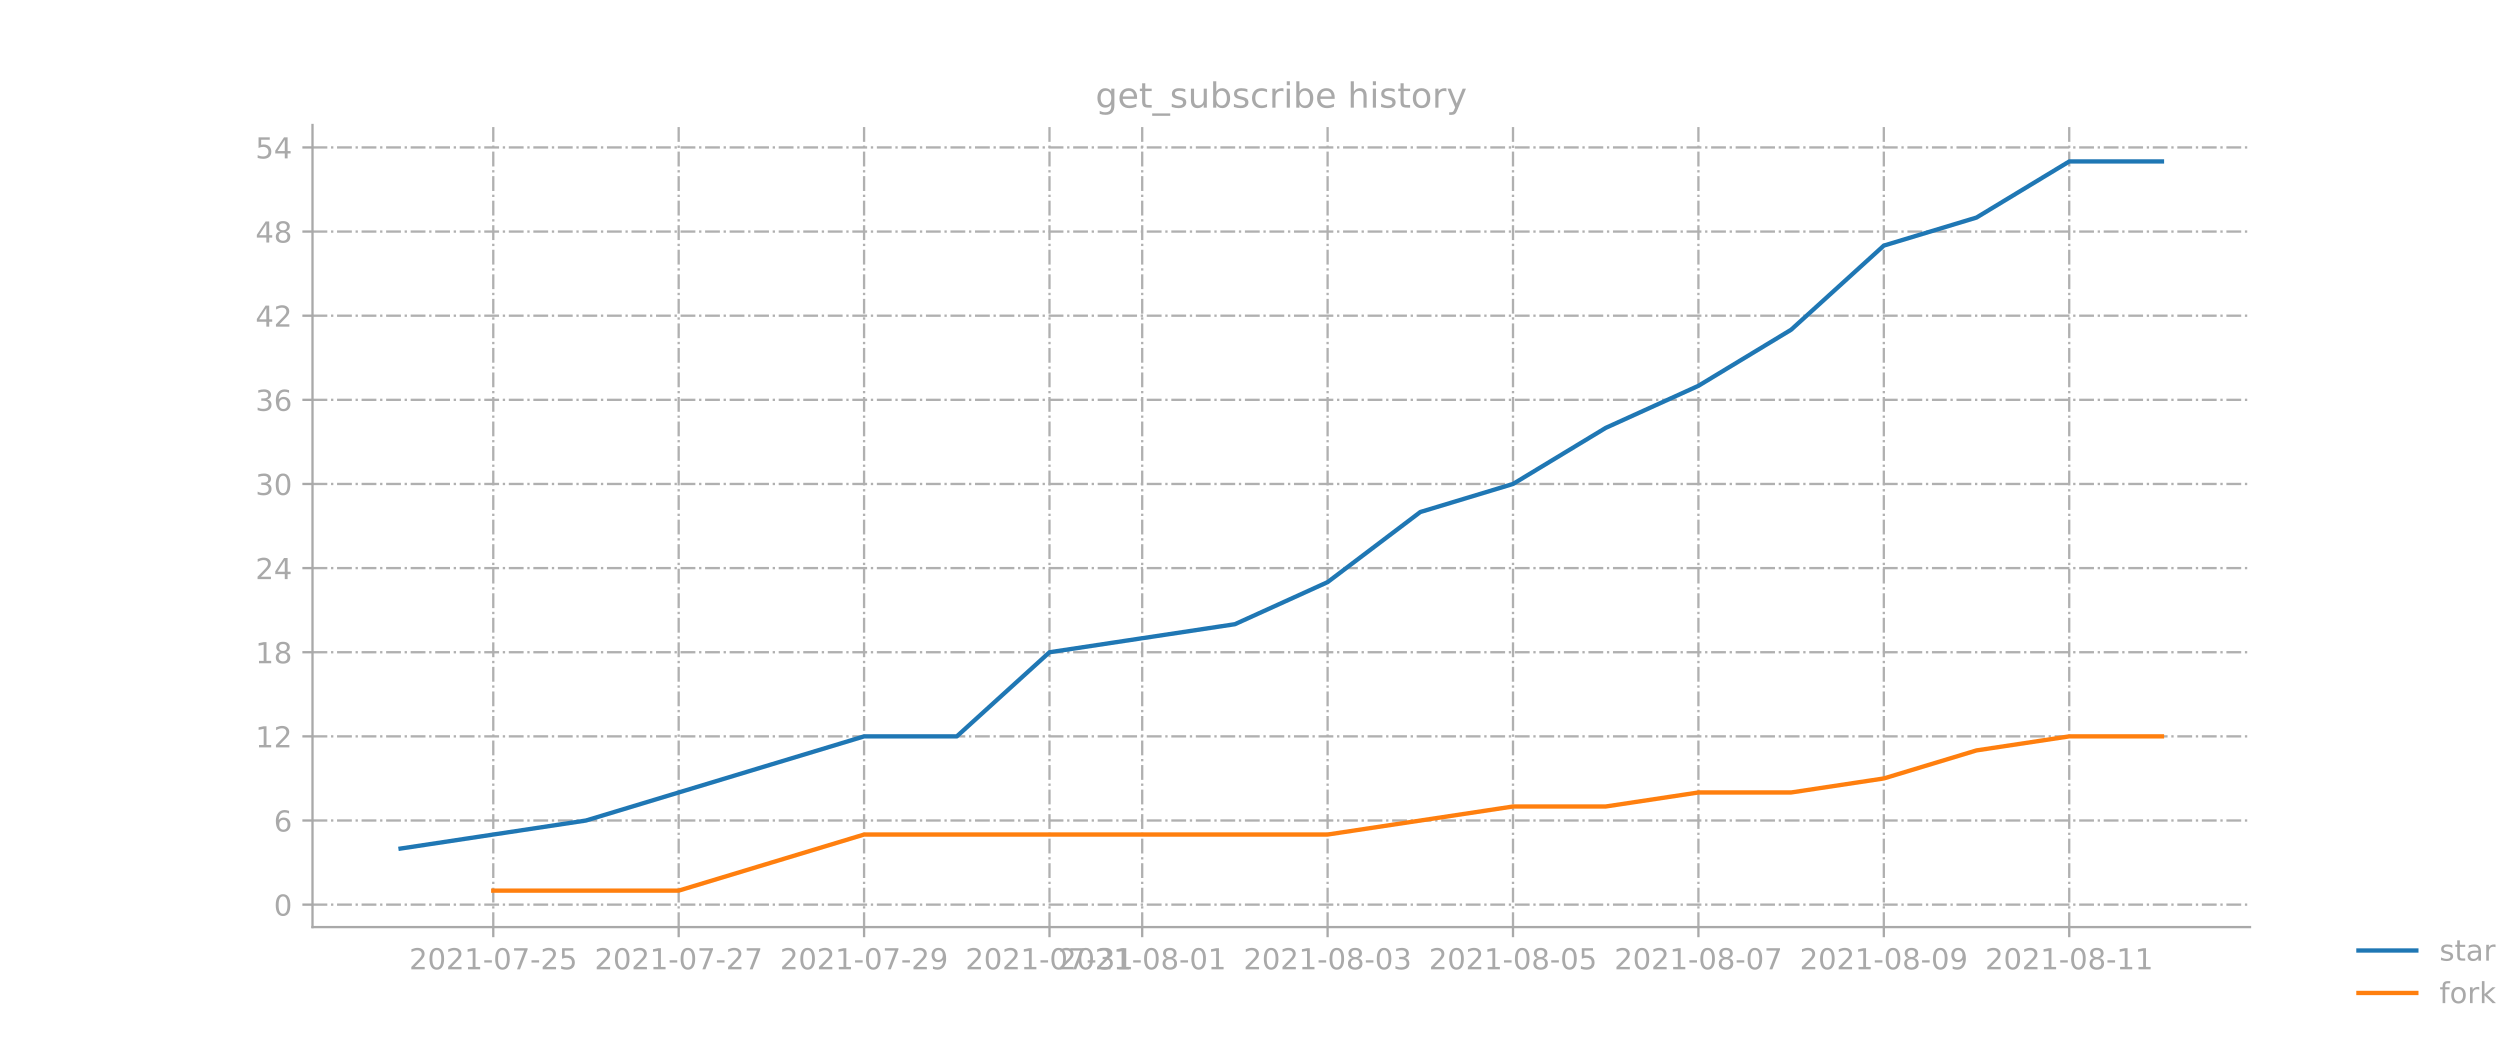
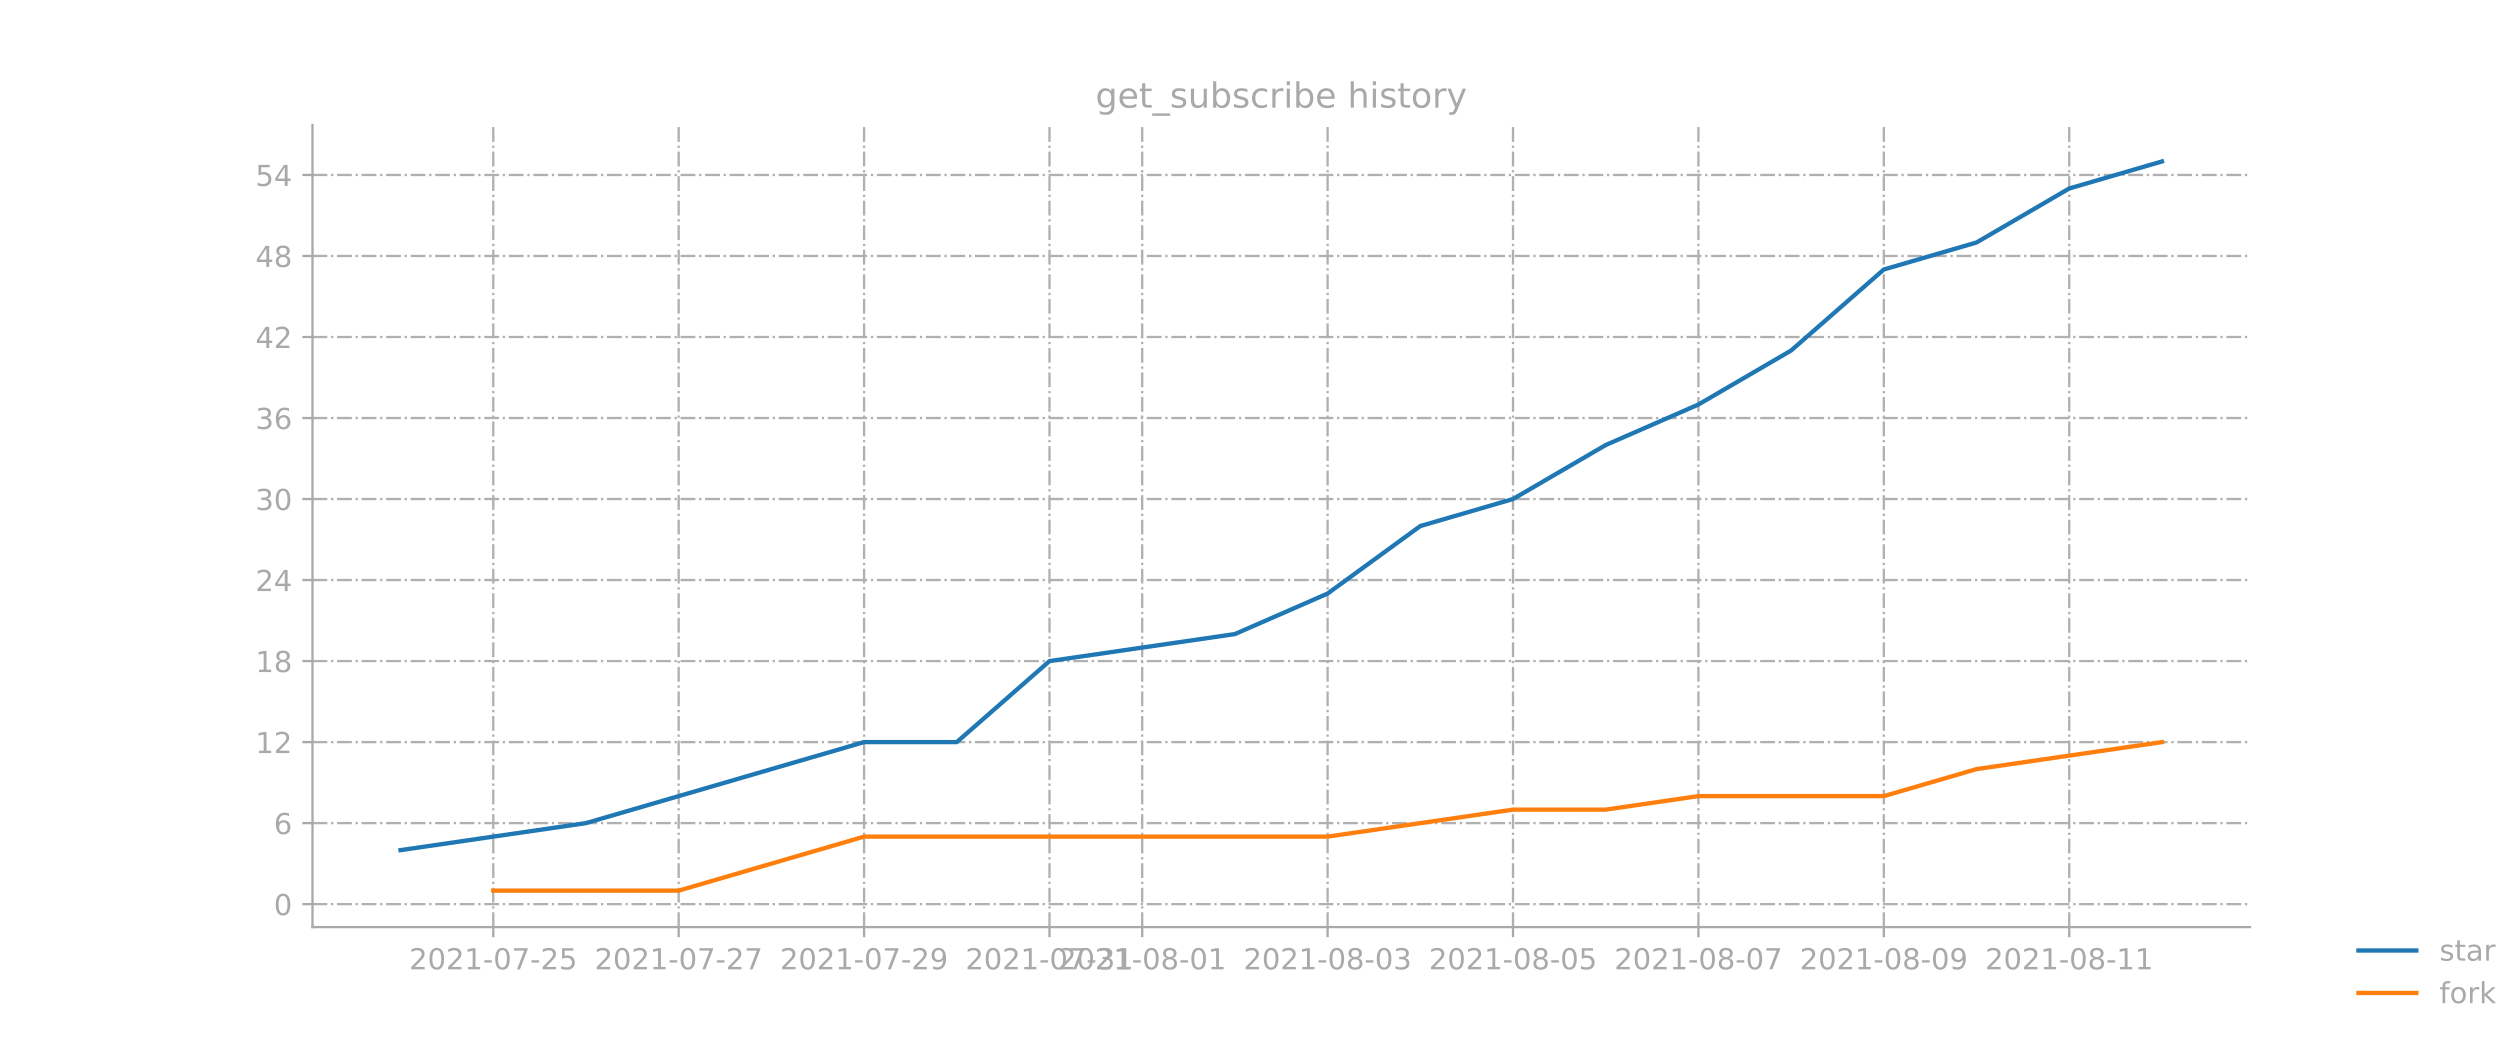
<svg xmlns="http://www.w3.org/2000/svg" xmlns:xlink="http://www.w3.org/1999/xlink" height="360pt" version="1.1" viewBox="0 0 864 360" width="864pt">
  <defs>
    <style type="text/css">*{stroke-linecap:butt;stroke-linejoin:round;}</style>
  </defs>
  <g id="figure_1">
    <g id="patch_1">
      <path d="M 0 360  L 864 360  L 864 0  L 0 0  z " style="fill:none;opacity:0;" />
    </g>
    <g id="axes_1">
      <g id="patch_2">
        <path d="M 108 320.4  L 777.6 320.4  L 777.6 43.2  L 108 43.2  z " style="fill:none;opacity:0;" />
      </g>
      <g id="matplotlib.axis_1">
        <g id="xtick_1">
          <g id="line2d_1">
-             <path clip-path="url(#pa4452301ba)" d="M 170.475 320.4  L 170.475 43.2  " style="fill:none;stroke:#b0b0b0;stroke-dasharray:5.12,1.28,0.8,1.28;stroke-dashoffset:0;stroke-width:0.8;" />
+             <path clip-path="url(#p0c020cd6a0)" d="M 170.475 320.4  L 170.475 43.2  " style="fill:none;stroke:#b0b0b0;stroke-dasharray:5.12,1.28,0.8,1.28;stroke-dashoffset:0;stroke-width:0.8;" />
          </g>
          <g id="line2d_2">
            <defs>
-               <path d="M 0 0  L 0 3.5  " id="m52b2c0de67" style="stroke:#a9a9a9;stroke-width:0.8;" />
+               <path d="M 0 0  L 0 3.5  " id="mddd91e4b2f" style="stroke:#a9a9a9;stroke-width:0.8;" />
            </defs>
            <g>
-               <use style="fill:#a9a9a9;stroke:#a9a9a9;stroke-width:0.8;" x="170.475" xlink:href="#m52b2c0de67" y="320.4" />
+               <use style="fill:#a9a9a9;stroke:#a9a9a9;stroke-width:0.8;" x="170.475" xlink:href="#mddd91e4b2f" y="320.4" />
            </g>
          </g>
          <g id="text_1">
            <g style="fill:#a9a9a9;" transform="translate(141.4168 334.9984)scale(0.1 -0.1)">
              <defs>
                <path d="M 1228 531  L 3431 531  L 3431 0  L 469 0  L 469 531  Q 828 903 1448 1529  Q 2069 2156 2228 2338  Q 2531 2678 2651 2914  Q 2772 3150 2772 3378  Q 2772 3750 2511 3984  Q 2250 4219 1831 4219  Q 1534 4219 1204 4116  Q 875 4013 500 3803  L 500 4441  Q 881 4594 1212 4672  Q 1544 4750 1819 4750  Q 2544 4750 2975 4387  Q 3406 4025 3406 3419  Q 3406 3131 3298 2873  Q 3191 2616 2906 2266  Q 2828 2175 2409 1742  Q 1991 1309 1228 531  z " id="DejaVuSans-32" transform="scale(0.015625)" />
                <path d="M 2034 4250  Q 1547 4250 1301 3770  Q 1056 3291 1056 2328  Q 1056 1369 1301 889  Q 1547 409 2034 409  Q 2525 409 2770 889  Q 3016 1369 3016 2328  Q 3016 3291 2770 3770  Q 2525 4250 2034 4250  z M 2034 4750  Q 2819 4750 3233 4129  Q 3647 3509 3647 2328  Q 3647 1150 3233 529  Q 2819 -91 2034 -91  Q 1250 -91 836 529  Q 422 1150 422 2328  Q 422 3509 836 4129  Q 1250 4750 2034 4750  z " id="DejaVuSans-30" transform="scale(0.015625)" />
                <path d="M 794 531  L 1825 531  L 1825 4091  L 703 3866  L 703 4441  L 1819 4666  L 2450 4666  L 2450 531  L 3481 531  L 3481 0  L 794 0  L 794 531  z " id="DejaVuSans-31" transform="scale(0.015625)" />
                <path d="M 313 2009  L 1997 2009  L 1997 1497  L 313 1497  L 313 2009  z " id="DejaVuSans-2d" transform="scale(0.015625)" />
                <path d="M 525 4666  L 3525 4666  L 3525 4397  L 1831 0  L 1172 0  L 2766 4134  L 525 4134  L 525 4666  z " id="DejaVuSans-37" transform="scale(0.015625)" />
                <path d="M 691 4666  L 3169 4666  L 3169 4134  L 1269 4134  L 1269 2991  Q 1406 3038 1543 3061  Q 1681 3084 1819 3084  Q 2600 3084 3056 2656  Q 3513 2228 3513 1497  Q 3513 744 3044 326  Q 2575 -91 1722 -91  Q 1428 -91 1123 -41  Q 819 9 494 109  L 494 744  Q 775 591 1075 516  Q 1375 441 1709 441  Q 2250 441 2565 725  Q 2881 1009 2881 1497  Q 2881 1984 2565 2268  Q 2250 2553 1709 2553  Q 1456 2553 1204 2497  Q 953 2441 691 2322  L 691 4666  z " id="DejaVuSans-35" transform="scale(0.015625)" />
              </defs>
              <use xlink:href="#DejaVuSans-32" />
              <use x="63.623" xlink:href="#DejaVuSans-30" />
              <use x="127.246" xlink:href="#DejaVuSans-32" />
              <use x="190.869" xlink:href="#DejaVuSans-31" />
              <use x="254.492" xlink:href="#DejaVuSans-2d" />
              <use x="290.576" xlink:href="#DejaVuSans-30" />
              <use x="354.199" xlink:href="#DejaVuSans-37" />
              <use x="417.822" xlink:href="#DejaVuSans-2d" />
              <use x="453.906" xlink:href="#DejaVuSans-32" />
              <use x="517.529" xlink:href="#DejaVuSans-35" />
            </g>
          </g>
        </g>
        <g id="xtick_2">
          <g id="line2d_3">
-             <path clip-path="url(#pa4452301ba)" d="M 234.551 320.4  L 234.551 43.2  " style="fill:none;stroke:#b0b0b0;stroke-dasharray:5.12,1.28,0.8,1.28;stroke-dashoffset:0;stroke-width:0.8;" />
+             <path clip-path="url(#p0c020cd6a0)" d="M 234.551 320.4  L 234.551 43.2  " style="fill:none;stroke:#b0b0b0;stroke-dasharray:5.12,1.28,0.8,1.28;stroke-dashoffset:0;stroke-width:0.8;" />
          </g>
          <g id="line2d_4">
            <g>
-               <use style="fill:#a9a9a9;stroke:#a9a9a9;stroke-width:0.8;" x="234.551" xlink:href="#m52b2c0de67" y="320.4" />
+               <use style="fill:#a9a9a9;stroke:#a9a9a9;stroke-width:0.8;" x="234.551" xlink:href="#mddd91e4b2f" y="320.4" />
            </g>
          </g>
          <g id="text_2">
            <g style="fill:#a9a9a9;" transform="translate(205.4934 334.9984)scale(0.1 -0.1)">
              <use xlink:href="#DejaVuSans-32" />
              <use x="63.623" xlink:href="#DejaVuSans-30" />
              <use x="127.246" xlink:href="#DejaVuSans-32" />
              <use x="190.869" xlink:href="#DejaVuSans-31" />
              <use x="254.492" xlink:href="#DejaVuSans-2d" />
              <use x="290.576" xlink:href="#DejaVuSans-30" />
              <use x="354.199" xlink:href="#DejaVuSans-37" />
              <use x="417.822" xlink:href="#DejaVuSans-2d" />
              <use x="453.906" xlink:href="#DejaVuSans-32" />
              <use x="517.529" xlink:href="#DejaVuSans-37" />
            </g>
          </g>
        </g>
        <g id="xtick_3">
          <g id="line2d_5">
-             <path clip-path="url(#pa4452301ba)" d="M 298.628 320.4  L 298.628 43.2  " style="fill:none;stroke:#b0b0b0;stroke-dasharray:5.12,1.28,0.8,1.28;stroke-dashoffset:0;stroke-width:0.8;" />
+             <path clip-path="url(#p0c020cd6a0)" d="M 298.628 320.4  L 298.628 43.2  " style="fill:none;stroke:#b0b0b0;stroke-dasharray:5.12,1.28,0.8,1.28;stroke-dashoffset:0;stroke-width:0.8;" />
          </g>
          <g id="line2d_6">
            <g>
-               <use style="fill:#a9a9a9;stroke:#a9a9a9;stroke-width:0.8;" x="298.628" xlink:href="#m52b2c0de67" y="320.4" />
+               <use style="fill:#a9a9a9;stroke:#a9a9a9;stroke-width:0.8;" x="298.628" xlink:href="#mddd91e4b2f" y="320.4" />
            </g>
          </g>
          <g id="text_3">
            <g style="fill:#a9a9a9;" transform="translate(269.5699 334.9984)scale(0.1 -0.1)">
              <defs>
                <path d="M 703 97  L 703 672  Q 941 559 1184 500  Q 1428 441 1663 441  Q 2288 441 2617 861  Q 2947 1281 2994 2138  Q 2813 1869 2534 1725  Q 2256 1581 1919 1581  Q 1219 1581 811 2004  Q 403 2428 403 3163  Q 403 3881 828 4315  Q 1253 4750 1959 4750  Q 2769 4750 3195 4129  Q 3622 3509 3622 2328  Q 3622 1225 3098 567  Q 2575 -91 1691 -91  Q 1453 -91 1209 -44  Q 966 3 703 97  z M 1959 2075  Q 2384 2075 2632 2365  Q 2881 2656 2881 3163  Q 2881 3666 2632 3958  Q 2384 4250 1959 4250  Q 1534 4250 1286 3958  Q 1038 3666 1038 3163  Q 1038 2656 1286 2365  Q 1534 2075 1959 2075  z " id="DejaVuSans-39" transform="scale(0.015625)" />
              </defs>
              <use xlink:href="#DejaVuSans-32" />
              <use x="63.623" xlink:href="#DejaVuSans-30" />
              <use x="127.246" xlink:href="#DejaVuSans-32" />
              <use x="190.869" xlink:href="#DejaVuSans-31" />
              <use x="254.492" xlink:href="#DejaVuSans-2d" />
              <use x="290.576" xlink:href="#DejaVuSans-30" />
              <use x="354.199" xlink:href="#DejaVuSans-37" />
              <use x="417.822" xlink:href="#DejaVuSans-2d" />
              <use x="453.906" xlink:href="#DejaVuSans-32" />
              <use x="517.529" xlink:href="#DejaVuSans-39" />
            </g>
          </g>
        </g>
        <g id="xtick_4">
          <g id="line2d_7">
-             <path clip-path="url(#pa4452301ba)" d="M 362.704 320.4  L 362.704 43.2  " style="fill:none;stroke:#b0b0b0;stroke-dasharray:5.12,1.28,0.8,1.28;stroke-dashoffset:0;stroke-width:0.8;" />
+             <path clip-path="url(#p0c020cd6a0)" d="M 362.704 320.4  L 362.704 43.2  " style="fill:none;stroke:#b0b0b0;stroke-dasharray:5.12,1.28,0.8,1.28;stroke-dashoffset:0;stroke-width:0.8;" />
          </g>
          <g id="line2d_8">
            <g>
-               <use style="fill:#a9a9a9;stroke:#a9a9a9;stroke-width:0.8;" x="362.704" xlink:href="#m52b2c0de67" y="320.4" />
+               <use style="fill:#a9a9a9;stroke:#a9a9a9;stroke-width:0.8;" x="362.704" xlink:href="#mddd91e4b2f" y="320.4" />
            </g>
          </g>
          <g id="text_4">
            <g style="fill:#a9a9a9;" transform="translate(333.6465 334.9984)scale(0.1 -0.1)">
              <defs>
                <path d="M 2597 2516  Q 3050 2419 3304 2112  Q 3559 1806 3559 1356  Q 3559 666 3084 287  Q 2609 -91 1734 -91  Q 1441 -91 1130 -33  Q 819 25 488 141  L 488 750  Q 750 597 1062 519  Q 1375 441 1716 441  Q 2309 441 2620 675  Q 2931 909 2931 1356  Q 2931 1769 2642 2001  Q 2353 2234 1838 2234  L 1294 2234  L 1294 2753  L 1863 2753  Q 2328 2753 2575 2939  Q 2822 3125 2822 3475  Q 2822 3834 2567 4026  Q 2313 4219 1838 4219  Q 1578 4219 1281 4162  Q 984 4106 628 3988  L 628 4550  Q 988 4650 1302 4700  Q 1616 4750 1894 4750  Q 2613 4750 3031 4423  Q 3450 4097 3450 3541  Q 3450 3153 3228 2886  Q 3006 2619 2597 2516  z " id="DejaVuSans-33" transform="scale(0.015625)" />
              </defs>
              <use xlink:href="#DejaVuSans-32" />
              <use x="63.623" xlink:href="#DejaVuSans-30" />
              <use x="127.246" xlink:href="#DejaVuSans-32" />
              <use x="190.869" xlink:href="#DejaVuSans-31" />
              <use x="254.492" xlink:href="#DejaVuSans-2d" />
              <use x="290.576" xlink:href="#DejaVuSans-30" />
              <use x="354.199" xlink:href="#DejaVuSans-37" />
              <use x="417.822" xlink:href="#DejaVuSans-2d" />
              <use x="453.906" xlink:href="#DejaVuSans-33" />
              <use x="517.529" xlink:href="#DejaVuSans-31" />
            </g>
          </g>
        </g>
        <g id="xtick_5">
          <g id="line2d_9">
-             <path clip-path="url(#pa4452301ba)" d="M 394.743 320.4  L 394.743 43.2  " style="fill:none;stroke:#b0b0b0;stroke-dasharray:5.12,1.28,0.8,1.28;stroke-dashoffset:0;stroke-width:0.8;" />
+             <path clip-path="url(#p0c020cd6a0)" d="M 394.743 320.4  L 394.743 43.2  " style="fill:none;stroke:#b0b0b0;stroke-dasharray:5.12,1.28,0.8,1.28;stroke-dashoffset:0;stroke-width:0.8;" />
          </g>
          <g id="line2d_10">
            <g>
-               <use style="fill:#a9a9a9;stroke:#a9a9a9;stroke-width:0.8;" x="394.743" xlink:href="#m52b2c0de67" y="320.4" />
+               <use style="fill:#a9a9a9;stroke:#a9a9a9;stroke-width:0.8;" x="394.743" xlink:href="#mddd91e4b2f" y="320.4" />
            </g>
          </g>
          <g id="text_5">
            <g style="fill:#a9a9a9;" transform="translate(365.6848 334.9984)scale(0.1 -0.1)">
              <defs>
                <path d="M 2034 2216  Q 1584 2216 1326 1975  Q 1069 1734 1069 1313  Q 1069 891 1326 650  Q 1584 409 2034 409  Q 2484 409 2743 651  Q 3003 894 3003 1313  Q 3003 1734 2745 1975  Q 2488 2216 2034 2216  z M 1403 2484  Q 997 2584 770 2862  Q 544 3141 544 3541  Q 544 4100 942 4425  Q 1341 4750 2034 4750  Q 2731 4750 3128 4425  Q 3525 4100 3525 3541  Q 3525 3141 3298 2862  Q 3072 2584 2669 2484  Q 3125 2378 3379 2068  Q 3634 1759 3634 1313  Q 3634 634 3220 271  Q 2806 -91 2034 -91  Q 1263 -91 848 271  Q 434 634 434 1313  Q 434 1759 690 2068  Q 947 2378 1403 2484  z M 1172 3481  Q 1172 3119 1398 2916  Q 1625 2713 2034 2713  Q 2441 2713 2670 2916  Q 2900 3119 2900 3481  Q 2900 3844 2670 4047  Q 2441 4250 2034 4250  Q 1625 4250 1398 4047  Q 1172 3844 1172 3481  z " id="DejaVuSans-38" transform="scale(0.015625)" />
              </defs>
              <use xlink:href="#DejaVuSans-32" />
              <use x="63.623" xlink:href="#DejaVuSans-30" />
              <use x="127.246" xlink:href="#DejaVuSans-32" />
              <use x="190.869" xlink:href="#DejaVuSans-31" />
              <use x="254.492" xlink:href="#DejaVuSans-2d" />
              <use x="290.576" xlink:href="#DejaVuSans-30" />
              <use x="354.199" xlink:href="#DejaVuSans-38" />
              <use x="417.822" xlink:href="#DejaVuSans-2d" />
              <use x="453.906" xlink:href="#DejaVuSans-30" />
              <use x="517.529" xlink:href="#DejaVuSans-31" />
            </g>
          </g>
        </g>
        <g id="xtick_6">
          <g id="line2d_11">
-             <path clip-path="url(#pa4452301ba)" d="M 458.819 320.4  L 458.819 43.2  " style="fill:none;stroke:#b0b0b0;stroke-dasharray:5.12,1.28,0.8,1.28;stroke-dashoffset:0;stroke-width:0.8;" />
+             <path clip-path="url(#p0c020cd6a0)" d="M 458.819 320.4  L 458.819 43.2  " style="fill:none;stroke:#b0b0b0;stroke-dasharray:5.12,1.28,0.8,1.28;stroke-dashoffset:0;stroke-width:0.8;" />
          </g>
          <g id="line2d_12">
            <g>
-               <use style="fill:#a9a9a9;stroke:#a9a9a9;stroke-width:0.8;" x="458.819" xlink:href="#m52b2c0de67" y="320.4" />
+               <use style="fill:#a9a9a9;stroke:#a9a9a9;stroke-width:0.8;" x="458.819" xlink:href="#mddd91e4b2f" y="320.4" />
            </g>
          </g>
          <g id="text_6">
            <g style="fill:#a9a9a9;" transform="translate(429.7613 334.9984)scale(0.1 -0.1)">
              <use xlink:href="#DejaVuSans-32" />
              <use x="63.623" xlink:href="#DejaVuSans-30" />
              <use x="127.246" xlink:href="#DejaVuSans-32" />
              <use x="190.869" xlink:href="#DejaVuSans-31" />
              <use x="254.492" xlink:href="#DejaVuSans-2d" />
              <use x="290.576" xlink:href="#DejaVuSans-30" />
              <use x="354.199" xlink:href="#DejaVuSans-38" />
              <use x="417.822" xlink:href="#DejaVuSans-2d" />
              <use x="453.906" xlink:href="#DejaVuSans-30" />
              <use x="517.529" xlink:href="#DejaVuSans-33" />
            </g>
          </g>
        </g>
        <g id="xtick_7">
          <g id="line2d_13">
-             <path clip-path="url(#pa4452301ba)" d="M 522.896 320.4  L 522.896 43.2  " style="fill:none;stroke:#b0b0b0;stroke-dasharray:5.12,1.28,0.8,1.28;stroke-dashoffset:0;stroke-width:0.8;" />
+             <path clip-path="url(#p0c020cd6a0)" d="M 522.896 320.4  L 522.896 43.2  " style="fill:none;stroke:#b0b0b0;stroke-dasharray:5.12,1.28,0.8,1.28;stroke-dashoffset:0;stroke-width:0.8;" />
          </g>
          <g id="line2d_14">
            <g>
-               <use style="fill:#a9a9a9;stroke:#a9a9a9;stroke-width:0.8;" x="522.896" xlink:href="#m52b2c0de67" y="320.4" />
+               <use style="fill:#a9a9a9;stroke:#a9a9a9;stroke-width:0.8;" x="522.896" xlink:href="#mddd91e4b2f" y="320.4" />
            </g>
          </g>
          <g id="text_7">
            <g style="fill:#a9a9a9;" transform="translate(493.8379 334.9984)scale(0.1 -0.1)">
              <use xlink:href="#DejaVuSans-32" />
              <use x="63.623" xlink:href="#DejaVuSans-30" />
              <use x="127.246" xlink:href="#DejaVuSans-32" />
              <use x="190.869" xlink:href="#DejaVuSans-31" />
              <use x="254.492" xlink:href="#DejaVuSans-2d" />
              <use x="290.576" xlink:href="#DejaVuSans-30" />
              <use x="354.199" xlink:href="#DejaVuSans-38" />
              <use x="417.822" xlink:href="#DejaVuSans-2d" />
              <use x="453.906" xlink:href="#DejaVuSans-30" />
              <use x="517.529" xlink:href="#DejaVuSans-35" />
            </g>
          </g>
        </g>
        <g id="xtick_8">
          <g id="line2d_15">
-             <path clip-path="url(#pa4452301ba)" d="M 586.972 320.4  L 586.972 43.2  " style="fill:none;stroke:#b0b0b0;stroke-dasharray:5.12,1.28,0.8,1.28;stroke-dashoffset:0;stroke-width:0.8;" />
+             <path clip-path="url(#p0c020cd6a0)" d="M 586.972 320.4  L 586.972 43.2  " style="fill:none;stroke:#b0b0b0;stroke-dasharray:5.12,1.28,0.8,1.28;stroke-dashoffset:0;stroke-width:0.8;" />
          </g>
          <g id="line2d_16">
            <g>
-               <use style="fill:#a9a9a9;stroke:#a9a9a9;stroke-width:0.8;" x="586.972" xlink:href="#m52b2c0de67" y="320.4" />
+               <use style="fill:#a9a9a9;stroke:#a9a9a9;stroke-width:0.8;" x="586.972" xlink:href="#mddd91e4b2f" y="320.4" />
            </g>
          </g>
          <g id="text_8">
            <g style="fill:#a9a9a9;" transform="translate(557.9144 334.9984)scale(0.1 -0.1)">
              <use xlink:href="#DejaVuSans-32" />
              <use x="63.623" xlink:href="#DejaVuSans-30" />
              <use x="127.246" xlink:href="#DejaVuSans-32" />
              <use x="190.869" xlink:href="#DejaVuSans-31" />
              <use x="254.492" xlink:href="#DejaVuSans-2d" />
              <use x="290.576" xlink:href="#DejaVuSans-30" />
              <use x="354.199" xlink:href="#DejaVuSans-38" />
              <use x="417.822" xlink:href="#DejaVuSans-2d" />
              <use x="453.906" xlink:href="#DejaVuSans-30" />
              <use x="517.529" xlink:href="#DejaVuSans-37" />
            </g>
          </g>
        </g>
        <g id="xtick_9">
          <g id="line2d_17">
-             <path clip-path="url(#pa4452301ba)" d="M 651.049 320.4  L 651.049 43.2  " style="fill:none;stroke:#b0b0b0;stroke-dasharray:5.12,1.28,0.8,1.28;stroke-dashoffset:0;stroke-width:0.8;" />
+             <path clip-path="url(#p0c020cd6a0)" d="M 651.049 320.4  L 651.049 43.2  " style="fill:none;stroke:#b0b0b0;stroke-dasharray:5.12,1.28,0.8,1.28;stroke-dashoffset:0;stroke-width:0.8;" />
          </g>
          <g id="line2d_18">
            <g>
-               <use style="fill:#a9a9a9;stroke:#a9a9a9;stroke-width:0.8;" x="651.049" xlink:href="#m52b2c0de67" y="320.4" />
+               <use style="fill:#a9a9a9;stroke:#a9a9a9;stroke-width:0.8;" x="651.049" xlink:href="#mddd91e4b2f" y="320.4" />
            </g>
          </g>
          <g id="text_9">
            <g style="fill:#a9a9a9;" transform="translate(621.991 334.9984)scale(0.1 -0.1)">
              <use xlink:href="#DejaVuSans-32" />
              <use x="63.623" xlink:href="#DejaVuSans-30" />
              <use x="127.246" xlink:href="#DejaVuSans-32" />
              <use x="190.869" xlink:href="#DejaVuSans-31" />
              <use x="254.492" xlink:href="#DejaVuSans-2d" />
              <use x="290.576" xlink:href="#DejaVuSans-30" />
              <use x="354.199" xlink:href="#DejaVuSans-38" />
              <use x="417.822" xlink:href="#DejaVuSans-2d" />
              <use x="453.906" xlink:href="#DejaVuSans-30" />
              <use x="517.529" xlink:href="#DejaVuSans-39" />
            </g>
          </g>
        </g>
        <g id="xtick_10">
          <g id="line2d_19">
-             <path clip-path="url(#pa4452301ba)" d="M 715.125 320.4  L 715.125 43.2  " style="fill:none;stroke:#b0b0b0;stroke-dasharray:5.12,1.28,0.8,1.28;stroke-dashoffset:0;stroke-width:0.8;" />
+             <path clip-path="url(#p0c020cd6a0)" d="M 715.125 320.4  L 715.125 43.2  " style="fill:none;stroke:#b0b0b0;stroke-dasharray:5.12,1.28,0.8,1.28;stroke-dashoffset:0;stroke-width:0.8;" />
          </g>
          <g id="line2d_20">
            <g>
-               <use style="fill:#a9a9a9;stroke:#a9a9a9;stroke-width:0.8;" x="715.125" xlink:href="#m52b2c0de67" y="320.4" />
+               <use style="fill:#a9a9a9;stroke:#a9a9a9;stroke-width:0.8;" x="715.125" xlink:href="#mddd91e4b2f" y="320.4" />
            </g>
          </g>
          <g id="text_10">
            <g style="fill:#a9a9a9;" transform="translate(686.0675 334.9984)scale(0.1 -0.1)">
              <use xlink:href="#DejaVuSans-32" />
              <use x="63.623" xlink:href="#DejaVuSans-30" />
              <use x="127.246" xlink:href="#DejaVuSans-32" />
              <use x="190.869" xlink:href="#DejaVuSans-31" />
              <use x="254.492" xlink:href="#DejaVuSans-2d" />
              <use x="290.576" xlink:href="#DejaVuSans-30" />
              <use x="354.199" xlink:href="#DejaVuSans-38" />
              <use x="417.822" xlink:href="#DejaVuSans-2d" />
              <use x="453.906" xlink:href="#DejaVuSans-31" />
              <use x="517.529" xlink:href="#DejaVuSans-31" />
            </g>
          </g>
        </g>
      </g>
      <g id="matplotlib.axis_2">
        <g id="ytick_1">
          <g id="line2d_21">
-             <path clip-path="url(#pa4452301ba)" d="M 108 312.646  L 777.6 312.646  " style="fill:none;stroke:#b0b0b0;stroke-dasharray:5.12,1.28,0.8,1.28;stroke-dashoffset:0;stroke-width:0.8;" />
+             <path clip-path="url(#p0c020cd6a0)" d="M 108 312.467  L 777.6 312.467  " style="fill:none;stroke:#b0b0b0;stroke-dasharray:5.12,1.28,0.8,1.28;stroke-dashoffset:0;stroke-width:0.8;" />
          </g>
          <g id="line2d_22">
            <defs>
-               <path d="M 0 0  L -3.5 0  " id="m96281cf4bc" style="stroke:#a9a9a9;stroke-width:0.8;" />
+               <path d="M 0 0  L -3.5 0  " id="m4d980d3f5a" style="stroke:#a9a9a9;stroke-width:0.8;" />
            </defs>
            <g>
-               <use style="fill:#a9a9a9;stroke:#a9a9a9;stroke-width:0.8;" x="108" xlink:href="#m96281cf4bc" y="312.646" />
+               <use style="fill:#a9a9a9;stroke:#a9a9a9;stroke-width:0.8;" x="108" xlink:href="#m4d980d3f5a" y="312.467" />
            </g>
          </g>
          <g id="text_11">
-             <g style="fill:#a9a9a9;" transform="translate(94.6375 316.4454)scale(0.1 -0.1)">
+             <g style="fill:#a9a9a9;" transform="translate(94.6375 316.2659)scale(0.1 -0.1)">
              <use xlink:href="#DejaVuSans-30" />
            </g>
          </g>
        </g>
        <g id="ytick_2">
          <g id="line2d_23">
-             <path clip-path="url(#pa4452301ba)" d="M 108 283.569  L 777.6 283.569  " style="fill:none;stroke:#b0b0b0;stroke-dasharray:5.12,1.28,0.8,1.28;stroke-dashoffset:0;stroke-width:0.8;" />
+             <path clip-path="url(#p0c020cd6a0)" d="M 108 284.467  L 777.6 284.467  " style="fill:none;stroke:#b0b0b0;stroke-dasharray:5.12,1.28,0.8,1.28;stroke-dashoffset:0;stroke-width:0.8;" />
          </g>
          <g id="line2d_24">
            <g>
-               <use style="fill:#a9a9a9;stroke:#a9a9a9;stroke-width:0.8;" x="108" xlink:href="#m96281cf4bc" y="283.569" />
+               <use style="fill:#a9a9a9;stroke:#a9a9a9;stroke-width:0.8;" x="108" xlink:href="#m4d980d3f5a" y="284.467" />
            </g>
          </g>
          <g id="text_12">
-             <g style="fill:#a9a9a9;" transform="translate(94.6375 287.3684)scale(0.1 -0.1)">
+             <g style="fill:#a9a9a9;" transform="translate(94.6375 288.2659)scale(0.1 -0.1)">
              <defs>
                <path d="M 2113 2584  Q 1688 2584 1439 2293  Q 1191 2003 1191 1497  Q 1191 994 1439 701  Q 1688 409 2113 409  Q 2538 409 2786 701  Q 3034 994 3034 1497  Q 3034 2003 2786 2293  Q 2538 2584 2113 2584  z M 3366 4563  L 3366 3988  Q 3128 4100 2886 4159  Q 2644 4219 2406 4219  Q 1781 4219 1451 3797  Q 1122 3375 1075 2522  Q 1259 2794 1537 2939  Q 1816 3084 2150 3084  Q 2853 3084 3261 2657  Q 3669 2231 3669 1497  Q 3669 778 3244 343  Q 2819 -91 2113 -91  Q 1303 -91 875 529  Q 447 1150 447 2328  Q 447 3434 972 4092  Q 1497 4750 2381 4750  Q 2619 4750 2861 4703  Q 3103 4656 3366 4563  z " id="DejaVuSans-36" transform="scale(0.015625)" />
              </defs>
              <use xlink:href="#DejaVuSans-36" />
            </g>
          </g>
        </g>
        <g id="ytick_3">
          <g id="line2d_25">
-             <path clip-path="url(#pa4452301ba)" d="M 108 254.492  L 777.6 254.492  " style="fill:none;stroke:#b0b0b0;stroke-dasharray:5.12,1.28,0.8,1.28;stroke-dashoffset:0;stroke-width:0.8;" />
+             <path clip-path="url(#p0c020cd6a0)" d="M 108 256.467  L 777.6 256.467  " style="fill:none;stroke:#b0b0b0;stroke-dasharray:5.12,1.28,0.8,1.28;stroke-dashoffset:0;stroke-width:0.8;" />
          </g>
          <g id="line2d_26">
            <g>
-               <use style="fill:#a9a9a9;stroke:#a9a9a9;stroke-width:0.8;" x="108" xlink:href="#m96281cf4bc" y="254.492" />
+               <use style="fill:#a9a9a9;stroke:#a9a9a9;stroke-width:0.8;" x="108" xlink:href="#m4d980d3f5a" y="256.467" />
            </g>
          </g>
          <g id="text_13">
-             <g style="fill:#a9a9a9;" transform="translate(88.275 258.2915)scale(0.1 -0.1)">
+             <g style="fill:#a9a9a9;" transform="translate(88.275 260.2659)scale(0.1 -0.1)">
              <use xlink:href="#DejaVuSans-31" />
              <use x="63.623" xlink:href="#DejaVuSans-32" />
            </g>
          </g>
        </g>
        <g id="ytick_4">
          <g id="line2d_27">
-             <path clip-path="url(#pa4452301ba)" d="M 108 225.415  L 777.6 225.415  " style="fill:none;stroke:#b0b0b0;stroke-dasharray:5.12,1.28,0.8,1.28;stroke-dashoffset:0;stroke-width:0.8;" />
+             <path clip-path="url(#p0c020cd6a0)" d="M 108 228.467  L 777.6 228.467  " style="fill:none;stroke:#b0b0b0;stroke-dasharray:5.12,1.28,0.8,1.28;stroke-dashoffset:0;stroke-width:0.8;" />
          </g>
          <g id="line2d_28">
            <g>
-               <use style="fill:#a9a9a9;stroke:#a9a9a9;stroke-width:0.8;" x="108" xlink:href="#m96281cf4bc" y="225.415" />
+               <use style="fill:#a9a9a9;stroke:#a9a9a9;stroke-width:0.8;" x="108" xlink:href="#m4d980d3f5a" y="228.467" />
            </g>
          </g>
          <g id="text_14">
-             <g style="fill:#a9a9a9;" transform="translate(88.275 229.2146)scale(0.1 -0.1)">
+             <g style="fill:#a9a9a9;" transform="translate(88.275 232.2659)scale(0.1 -0.1)">
              <use xlink:href="#DejaVuSans-31" />
              <use x="63.623" xlink:href="#DejaVuSans-38" />
            </g>
          </g>
        </g>
        <g id="ytick_5">
          <g id="line2d_29">
-             <path clip-path="url(#pa4452301ba)" d="M 108 196.338  L 777.6 196.338  " style="fill:none;stroke:#b0b0b0;stroke-dasharray:5.12,1.28,0.8,1.28;stroke-dashoffset:0;stroke-width:0.8;" />
+             <path clip-path="url(#p0c020cd6a0)" d="M 108 200.467  L 777.6 200.467  " style="fill:none;stroke:#b0b0b0;stroke-dasharray:5.12,1.28,0.8,1.28;stroke-dashoffset:0;stroke-width:0.8;" />
          </g>
          <g id="line2d_30">
            <g>
-               <use style="fill:#a9a9a9;stroke:#a9a9a9;stroke-width:0.8;" x="108" xlink:href="#m96281cf4bc" y="196.338" />
+               <use style="fill:#a9a9a9;stroke:#a9a9a9;stroke-width:0.8;" x="108" xlink:href="#m4d980d3f5a" y="200.467" />
            </g>
          </g>
          <g id="text_15">
-             <g style="fill:#a9a9a9;" transform="translate(88.275 200.1377)scale(0.1 -0.1)">
+             <g style="fill:#a9a9a9;" transform="translate(88.275 204.2659)scale(0.1 -0.1)">
              <defs>
                <path d="M 2419 4116  L 825 1625  L 2419 1625  L 2419 4116  z M 2253 4666  L 3047 4666  L 3047 1625  L 3713 1625  L 3713 1100  L 3047 1100  L 3047 0  L 2419 0  L 2419 1100  L 313 1100  L 313 1709  L 2253 4666  z " id="DejaVuSans-34" transform="scale(0.015625)" />
              </defs>
              <use xlink:href="#DejaVuSans-32" />
              <use x="63.623" xlink:href="#DejaVuSans-34" />
            </g>
          </g>
        </g>
        <g id="ytick_6">
          <g id="line2d_31">
-             <path clip-path="url(#pa4452301ba)" d="M 108 167.262  L 777.6 167.262  " style="fill:none;stroke:#b0b0b0;stroke-dasharray:5.12,1.28,0.8,1.28;stroke-dashoffset:0;stroke-width:0.8;" />
+             <path clip-path="url(#p0c020cd6a0)" d="M 108 172.467  L 777.6 172.467  " style="fill:none;stroke:#b0b0b0;stroke-dasharray:5.12,1.28,0.8,1.28;stroke-dashoffset:0;stroke-width:0.8;" />
          </g>
          <g id="line2d_32">
            <g>
-               <use style="fill:#a9a9a9;stroke:#a9a9a9;stroke-width:0.8;" x="108" xlink:href="#m96281cf4bc" y="167.262" />
+               <use style="fill:#a9a9a9;stroke:#a9a9a9;stroke-width:0.8;" x="108" xlink:href="#m4d980d3f5a" y="172.467" />
            </g>
          </g>
          <g id="text_16">
-             <g style="fill:#a9a9a9;" transform="translate(88.275 171.0608)scale(0.1 -0.1)">
+             <g style="fill:#a9a9a9;" transform="translate(88.275 176.2659)scale(0.1 -0.1)">
              <use xlink:href="#DejaVuSans-33" />
              <use x="63.623" xlink:href="#DejaVuSans-30" />
            </g>
          </g>
        </g>
        <g id="ytick_7">
          <g id="line2d_33">
-             <path clip-path="url(#pa4452301ba)" d="M 108 138.185  L 777.6 138.185  " style="fill:none;stroke:#b0b0b0;stroke-dasharray:5.12,1.28,0.8,1.28;stroke-dashoffset:0;stroke-width:0.8;" />
+             <path clip-path="url(#p0c020cd6a0)" d="M 108 144.467  L 777.6 144.467  " style="fill:none;stroke:#b0b0b0;stroke-dasharray:5.12,1.28,0.8,1.28;stroke-dashoffset:0;stroke-width:0.8;" />
          </g>
          <g id="line2d_34">
            <g>
-               <use style="fill:#a9a9a9;stroke:#a9a9a9;stroke-width:0.8;" x="108" xlink:href="#m96281cf4bc" y="138.185" />
+               <use style="fill:#a9a9a9;stroke:#a9a9a9;stroke-width:0.8;" x="108" xlink:href="#m4d980d3f5a" y="144.467" />
            </g>
          </g>
          <g id="text_17">
-             <g style="fill:#a9a9a9;" transform="translate(88.275 141.9838)scale(0.1 -0.1)">
+             <g style="fill:#a9a9a9;" transform="translate(88.275 148.2659)scale(0.1 -0.1)">
              <use xlink:href="#DejaVuSans-33" />
              <use x="63.623" xlink:href="#DejaVuSans-36" />
            </g>
          </g>
        </g>
        <g id="ytick_8">
          <g id="line2d_35">
-             <path clip-path="url(#pa4452301ba)" d="M 108 109.108  L 777.6 109.108  " style="fill:none;stroke:#b0b0b0;stroke-dasharray:5.12,1.28,0.8,1.28;stroke-dashoffset:0;stroke-width:0.8;" />
+             <path clip-path="url(#p0c020cd6a0)" d="M 108 116.467  L 777.6 116.467  " style="fill:none;stroke:#b0b0b0;stroke-dasharray:5.12,1.28,0.8,1.28;stroke-dashoffset:0;stroke-width:0.8;" />
          </g>
          <g id="line2d_36">
            <g>
-               <use style="fill:#a9a9a9;stroke:#a9a9a9;stroke-width:0.8;" x="108" xlink:href="#m96281cf4bc" y="109.108" />
+               <use style="fill:#a9a9a9;stroke:#a9a9a9;stroke-width:0.8;" x="108" xlink:href="#m4d980d3f5a" y="116.467" />
            </g>
          </g>
          <g id="text_18">
-             <g style="fill:#a9a9a9;" transform="translate(88.275 112.9069)scale(0.1 -0.1)">
+             <g style="fill:#a9a9a9;" transform="translate(88.275 120.2659)scale(0.1 -0.1)">
              <use xlink:href="#DejaVuSans-34" />
              <use x="63.623" xlink:href="#DejaVuSans-32" />
            </g>
          </g>
        </g>
        <g id="ytick_9">
          <g id="line2d_37">
-             <path clip-path="url(#pa4452301ba)" d="M 108 80.031  L 777.6 80.031  " style="fill:none;stroke:#b0b0b0;stroke-dasharray:5.12,1.28,0.8,1.28;stroke-dashoffset:0;stroke-width:0.8;" />
+             <path clip-path="url(#p0c020cd6a0)" d="M 108 88.467  L 777.6 88.467  " style="fill:none;stroke:#b0b0b0;stroke-dasharray:5.12,1.28,0.8,1.28;stroke-dashoffset:0;stroke-width:0.8;" />
          </g>
          <g id="line2d_38">
            <g>
-               <use style="fill:#a9a9a9;stroke:#a9a9a9;stroke-width:0.8;" x="108" xlink:href="#m96281cf4bc" y="80.031" />
+               <use style="fill:#a9a9a9;stroke:#a9a9a9;stroke-width:0.8;" x="108" xlink:href="#m4d980d3f5a" y="88.467" />
            </g>
          </g>
          <g id="text_19">
-             <g style="fill:#a9a9a9;" transform="translate(88.275 83.82999)scale(0.1 -0.1)">
+             <g style="fill:#a9a9a9;" transform="translate(88.275 92.26588)scale(0.1 -0.1)">
              <use xlink:href="#DejaVuSans-34" />
              <use x="63.623" xlink:href="#DejaVuSans-38" />
            </g>
          </g>
        </g>
        <g id="ytick_10">
          <g id="line2d_39">
-             <path clip-path="url(#pa4452301ba)" d="M 108 50.954  L 777.6 50.954  " style="fill:none;stroke:#b0b0b0;stroke-dasharray:5.12,1.28,0.8,1.28;stroke-dashoffset:0;stroke-width:0.8;" />
+             <path clip-path="url(#p0c020cd6a0)" d="M 108 60.467  L 777.6 60.467  " style="fill:none;stroke:#b0b0b0;stroke-dasharray:5.12,1.28,0.8,1.28;stroke-dashoffset:0;stroke-width:0.8;" />
          </g>
          <g id="line2d_40">
            <g>
-               <use style="fill:#a9a9a9;stroke:#a9a9a9;stroke-width:0.8;" x="108" xlink:href="#m96281cf4bc" y="50.954" />
+               <use style="fill:#a9a9a9;stroke:#a9a9a9;stroke-width:0.8;" x="108" xlink:href="#m4d980d3f5a" y="60.467" />
            </g>
          </g>
          <g id="text_20">
-             <g style="fill:#a9a9a9;" transform="translate(88.275 54.75306)scale(0.1 -0.1)">
+             <g style="fill:#a9a9a9;" transform="translate(88.275 64.26588)scale(0.1 -0.1)">
              <use xlink:href="#DejaVuSans-35" />
              <use x="63.623" xlink:href="#DejaVuSans-34" />
            </g>
          </g>
        </g>
      </g>
      <g id="line2d_41">
-         <path clip-path="url(#pa4452301ba)" d="M 138.436 293.262  L 170.475 288.415  L 202.513 283.569  L 234.551 273.877  L 266.589 264.185  L 298.628 254.492  L 330.666 254.492  L 362.704 225.415  L 394.743 220.569  L 426.781 215.723  L 458.819 201.185  L 490.857 176.954  L 522.896 167.262  L 554.934 147.877  L 586.972 133.338  L 619.011 113.954  L 651.049 84.877  L 683.087 75.185  L 715.125 55.8  L 747.164 55.8  " style="fill:none;stroke:#1f77b4;stroke-linecap:square;stroke-width:1.5;" />
+         <path clip-path="url(#p0c020cd6a0)" d="M 138.436 293.8  L 170.475 289.133  L 202.513 284.467  L 234.551 275.133  L 266.589 265.8  L 298.628 256.467  L 330.666 256.467  L 362.704 228.467  L 394.743 223.8  L 426.781 219.133  L 458.819 205.133  L 490.857 181.8  L 522.896 172.467  L 554.934 153.8  L 586.972 139.8  L 619.011 121.133  L 651.049 93.133  L 683.087 83.8  L 715.125 65.133  L 747.164 55.8  " style="fill:none;stroke:#1f77b4;stroke-linecap:square;stroke-width:1.5;" />
      </g>
      <g id="line2d_42">
-         <path clip-path="url(#pa4452301ba)" d="M 170.475 307.8  L 202.513 307.8  L 234.551 307.8  L 266.589 298.108  L 298.628 288.415  L 330.666 288.415  L 362.704 288.415  L 394.743 288.415  L 426.781 288.415  L 458.819 288.415  L 490.857 283.569  L 522.896 278.723  L 554.934 278.723  L 586.972 273.877  L 619.011 273.877  L 651.049 269.031  L 683.087 259.338  L 715.125 254.492  L 747.164 254.492  " style="fill:none;stroke:#ff7f0e;stroke-linecap:square;stroke-width:1.5;" />
+         <path clip-path="url(#p0c020cd6a0)" d="M 170.475 307.8  L 202.513 307.8  L 234.551 307.8  L 266.589 298.467  L 298.628 289.133  L 330.666 289.133  L 362.704 289.133  L 394.743 289.133  L 426.781 289.133  L 458.819 289.133  L 490.857 284.467  L 522.896 279.8  L 554.934 279.8  L 586.972 275.133  L 619.011 275.133  L 651.049 275.133  L 683.087 265.8  L 715.125 261.133  L 747.164 256.467  " style="fill:none;stroke:#ff7f0e;stroke-linecap:square;stroke-width:1.5;" />
      </g>
      <g id="patch_3">
        <path d="M 108 320.4  L 108 43.2  " style="fill:none;stroke:#a9a9a9;stroke-linecap:square;stroke-linejoin:miter;stroke-width:0.8;" />
      </g>
      <g id="patch_4">
        <path d="M 777.6 320.4  L 777.6 43.2  " style="fill:none;" />
      </g>
      <g id="patch_5">
        <path d="M 108 320.4  L 777.6 320.4  " style="fill:none;stroke:#a9a9a9;stroke-linecap:square;stroke-linejoin:miter;stroke-width:0.8;" />
      </g>
      <g id="patch_6">
        <path d="M 108 43.2  L 777.6 43.2  " style="fill:none;" />
      </g>
      <g id="text_21">
        <g style="fill:#a9a9a9;" transform="translate(378.6075 37.2)scale(0.12 -0.12)">
          <defs>
            <path d="M 2906 1791  Q 2906 2416 2648 2759  Q 2391 3103 1925 3103  Q 1463 3103 1205 2759  Q 947 2416 947 1791  Q 947 1169 1205 825  Q 1463 481 1925 481  Q 2391 481 2648 825  Q 2906 1169 2906 1791  z M 3481 434  Q 3481 -459 3084 -895  Q 2688 -1331 1869 -1331  Q 1566 -1331 1297 -1286  Q 1028 -1241 775 -1147  L 775 -588  Q 1028 -725 1275 -790  Q 1522 -856 1778 -856  Q 2344 -856 2625 -561  Q 2906 -266 2906 331  L 2906 616  Q 2728 306 2450 153  Q 2172 0 1784 0  Q 1141 0 747 490  Q 353 981 353 1791  Q 353 2603 747 3093  Q 1141 3584 1784 3584  Q 2172 3584 2450 3431  Q 2728 3278 2906 2969  L 2906 3500  L 3481 3500  L 3481 434  z " id="DejaVuSans-67" transform="scale(0.015625)" />
            <path d="M 3597 1894  L 3597 1613  L 953 1613  Q 991 1019 1311 708  Q 1631 397 2203 397  Q 2534 397 2845 478  Q 3156 559 3463 722  L 3463 178  Q 3153 47 2828 -22  Q 2503 -91 2169 -91  Q 1331 -91 842 396  Q 353 884 353 1716  Q 353 2575 817 3079  Q 1281 3584 2069 3584  Q 2775 3584 3186 3129  Q 3597 2675 3597 1894  z M 3022 2063  Q 3016 2534 2758 2815  Q 2500 3097 2075 3097  Q 1594 3097 1305 2825  Q 1016 2553 972 2059  L 3022 2063  z " id="DejaVuSans-65" transform="scale(0.015625)" />
            <path d="M 1172 4494  L 1172 3500  L 2356 3500  L 2356 3053  L 1172 3053  L 1172 1153  Q 1172 725 1289 603  Q 1406 481 1766 481  L 2356 481  L 2356 0  L 1766 0  Q 1100 0 847 248  Q 594 497 594 1153  L 594 3053  L 172 3053  L 172 3500  L 594 3500  L 594 4494  L 1172 4494  z " id="DejaVuSans-74" transform="scale(0.015625)" />
            <path d="M 3263 -1063  L 3263 -1509  L -63 -1509  L -63 -1063  L 3263 -1063  z " id="DejaVuSans-5f" transform="scale(0.015625)" />
            <path d="M 2834 3397  L 2834 2853  Q 2591 2978 2328 3040  Q 2066 3103 1784 3103  Q 1356 3103 1142 2972  Q 928 2841 928 2578  Q 928 2378 1081 2264  Q 1234 2150 1697 2047  L 1894 2003  Q 2506 1872 2764 1633  Q 3022 1394 3022 966  Q 3022 478 2636 193  Q 2250 -91 1575 -91  Q 1294 -91 989 -36  Q 684 19 347 128  L 347 722  Q 666 556 975 473  Q 1284 391 1588 391  Q 1994 391 2212 530  Q 2431 669 2431 922  Q 2431 1156 2273 1281  Q 2116 1406 1581 1522  L 1381 1569  Q 847 1681 609 1914  Q 372 2147 372 2553  Q 372 3047 722 3315  Q 1072 3584 1716 3584  Q 2034 3584 2315 3537  Q 2597 3491 2834 3397  z " id="DejaVuSans-73" transform="scale(0.015625)" />
            <path d="M 544 1381  L 544 3500  L 1119 3500  L 1119 1403  Q 1119 906 1312 657  Q 1506 409 1894 409  Q 2359 409 2629 706  Q 2900 1003 2900 1516  L 2900 3500  L 3475 3500  L 3475 0  L 2900 0  L 2900 538  Q 2691 219 2414 64  Q 2138 -91 1772 -91  Q 1169 -91 856 284  Q 544 659 544 1381  z M 1991 3584  L 1991 3584  z " id="DejaVuSans-75" transform="scale(0.015625)" />
            <path d="M 3116 1747  Q 3116 2381 2855 2742  Q 2594 3103 2138 3103  Q 1681 3103 1420 2742  Q 1159 2381 1159 1747  Q 1159 1113 1420 752  Q 1681 391 2138 391  Q 2594 391 2855 752  Q 3116 1113 3116 1747  z M 1159 2969  Q 1341 3281 1617 3432  Q 1894 3584 2278 3584  Q 2916 3584 3314 3078  Q 3713 2572 3713 1747  Q 3713 922 3314 415  Q 2916 -91 2278 -91  Q 1894 -91 1617 61  Q 1341 213 1159 525  L 1159 0  L 581 0  L 581 4863  L 1159 4863  L 1159 2969  z " id="DejaVuSans-62" transform="scale(0.015625)" />
            <path d="M 3122 3366  L 3122 2828  Q 2878 2963 2633 3030  Q 2388 3097 2138 3097  Q 1578 3097 1268 2742  Q 959 2388 959 1747  Q 959 1106 1268 751  Q 1578 397 2138 397  Q 2388 397 2633 464  Q 2878 531 3122 666  L 3122 134  Q 2881 22 2623 -34  Q 2366 -91 2075 -91  Q 1284 -91 818 406  Q 353 903 353 1747  Q 353 2603 823 3093  Q 1294 3584 2113 3584  Q 2378 3584 2631 3529  Q 2884 3475 3122 3366  z " id="DejaVuSans-63" transform="scale(0.015625)" />
            <path d="M 2631 2963  Q 2534 3019 2420 3045  Q 2306 3072 2169 3072  Q 1681 3072 1420 2755  Q 1159 2438 1159 1844  L 1159 0  L 581 0  L 581 3500  L 1159 3500  L 1159 2956  Q 1341 3275 1631 3429  Q 1922 3584 2338 3584  Q 2397 3584 2469 3576  Q 2541 3569 2628 3553  L 2631 2963  z " id="DejaVuSans-72" transform="scale(0.015625)" />
            <path d="M 603 3500  L 1178 3500  L 1178 0  L 603 0  L 603 3500  z M 603 4863  L 1178 4863  L 1178 4134  L 603 4134  L 603 4863  z " id="DejaVuSans-69" transform="scale(0.015625)" />
            <path id="DejaVuSans-20" transform="scale(0.015625)" />
            <path d="M 3513 2113  L 3513 0  L 2938 0  L 2938 2094  Q 2938 2591 2744 2837  Q 2550 3084 2163 3084  Q 1697 3084 1428 2787  Q 1159 2491 1159 1978  L 1159 0  L 581 0  L 581 4863  L 1159 4863  L 1159 2956  Q 1366 3272 1645 3428  Q 1925 3584 2291 3584  Q 2894 3584 3203 3211  Q 3513 2838 3513 2113  z " id="DejaVuSans-68" transform="scale(0.015625)" />
            <path d="M 1959 3097  Q 1497 3097 1228 2736  Q 959 2375 959 1747  Q 959 1119 1226 758  Q 1494 397 1959 397  Q 2419 397 2687 759  Q 2956 1122 2956 1747  Q 2956 2369 2687 2733  Q 2419 3097 1959 3097  z M 1959 3584  Q 2709 3584 3137 3096  Q 3566 2609 3566 1747  Q 3566 888 3137 398  Q 2709 -91 1959 -91  Q 1206 -91 779 398  Q 353 888 353 1747  Q 353 2609 779 3096  Q 1206 3584 1959 3584  z " id="DejaVuSans-6f" transform="scale(0.015625)" />
            <path d="M 2059 -325  Q 1816 -950 1584 -1140  Q 1353 -1331 966 -1331  L 506 -1331  L 506 -850  L 844 -850  Q 1081 -850 1212 -737  Q 1344 -625 1503 -206  L 1606 56  L 191 3500  L 800 3500  L 1894 763  L 2988 3500  L 3597 3500  L 2059 -325  z " id="DejaVuSans-79" transform="scale(0.015625)" />
          </defs>
          <use xlink:href="#DejaVuSans-67" />
          <use x="63.477" xlink:href="#DejaVuSans-65" />
          <use x="125" xlink:href="#DejaVuSans-74" />
          <use x="164.209" xlink:href="#DejaVuSans-5f" />
          <use x="214.209" xlink:href="#DejaVuSans-73" />
          <use x="266.309" xlink:href="#DejaVuSans-75" />
          <use x="329.688" xlink:href="#DejaVuSans-62" />
          <use x="393.164" xlink:href="#DejaVuSans-73" />
          <use x="445.264" xlink:href="#DejaVuSans-63" />
          <use x="500.244" xlink:href="#DejaVuSans-72" />
          <use x="541.357" xlink:href="#DejaVuSans-69" />
          <use x="569.141" xlink:href="#DejaVuSans-62" />
          <use x="632.617" xlink:href="#DejaVuSans-65" />
          <use x="694.141" xlink:href="#DejaVuSans-20" />
          <use x="725.928" xlink:href="#DejaVuSans-68" />
          <use x="789.307" xlink:href="#DejaVuSans-69" />
          <use x="817.09" xlink:href="#DejaVuSans-73" />
          <use x="869.189" xlink:href="#DejaVuSans-74" />
          <use x="908.398" xlink:href="#DejaVuSans-6f" />
          <use x="969.58" xlink:href="#DejaVuSans-72" />
          <use x="1010.693" xlink:href="#DejaVuSans-79" />
        </g>
      </g>
      <g id="legend_1">
        <g id="line2d_43">
          <path d="M 815.08 328.498  L 835.08 328.498  " style="fill:none;stroke:#1f77b4;stroke-linecap:square;stroke-width:1.5;" />
        </g>
        <g id="line2d_44" />
        <g id="text_22">
          <g style="fill:#a9a9a9;" transform="translate(843.08 331.9984)scale(0.1 -0.1)">
            <defs>
              <path d="M 2194 1759  Q 1497 1759 1228 1600  Q 959 1441 959 1056  Q 959 750 1161 570  Q 1363 391 1709 391  Q 2188 391 2477 730  Q 2766 1069 2766 1631  L 2766 1759  L 2194 1759  z M 3341 1997  L 3341 0  L 2766 0  L 2766 531  Q 2569 213 2275 61  Q 1981 -91 1556 -91  Q 1019 -91 701 211  Q 384 513 384 1019  Q 384 1609 779 1909  Q 1175 2209 1959 2209  L 2766 2209  L 2766 2266  Q 2766 2663 2505 2880  Q 2244 3097 1772 3097  Q 1472 3097 1187 3025  Q 903 2953 641 2809  L 641 3341  Q 956 3463 1253 3523  Q 1550 3584 1831 3584  Q 2591 3584 2966 3190  Q 3341 2797 3341 1997  z " id="DejaVuSans-61" transform="scale(0.015625)" />
            </defs>
            <use xlink:href="#DejaVuSans-73" />
            <use x="52.1" xlink:href="#DejaVuSans-74" />
            <use x="91.309" xlink:href="#DejaVuSans-61" />
            <use x="152.588" xlink:href="#DejaVuSans-72" />
          </g>
        </g>
        <g id="line2d_45">
          <path d="M 815.08 343.177  L 835.08 343.177  " style="fill:none;stroke:#ff7f0e;stroke-linecap:square;stroke-width:1.5;" />
        </g>
        <g id="line2d_46" />
        <g id="text_23">
          <g style="fill:#a9a9a9;" transform="translate(843.08 346.6766)scale(0.1 -0.1)">
            <defs>
              <path d="M 2375 4863  L 2375 4384  L 1825 4384  Q 1516 4384 1395 4259  Q 1275 4134 1275 3809  L 1275 3500  L 2222 3500  L 2222 3053  L 1275 3053  L 1275 0  L 697 0  L 697 3053  L 147 3053  L 147 3500  L 697 3500  L 697 3744  Q 697 4328 969 4595  Q 1241 4863 1831 4863  L 2375 4863  z " id="DejaVuSans-66" transform="scale(0.015625)" />
              <path d="M 581 4863  L 1159 4863  L 1159 1991  L 2875 3500  L 3609 3500  L 1753 1863  L 3688 0  L 2938 0  L 1159 1709  L 1159 0  L 581 0  L 581 4863  z " id="DejaVuSans-6b" transform="scale(0.015625)" />
            </defs>
            <use xlink:href="#DejaVuSans-66" />
            <use x="35.205" xlink:href="#DejaVuSans-6f" />
            <use x="96.387" xlink:href="#DejaVuSans-72" />
            <use x="137.5" xlink:href="#DejaVuSans-6b" />
          </g>
        </g>
      </g>
    </g>
  </g>
  <defs>
-     <clipPath id="pa4452301ba">
+     <clipPath id="p0c020cd6a0">
      <rect height="277.2" width="669.6" x="108" y="43.2" />
    </clipPath>
  </defs>
</svg>
